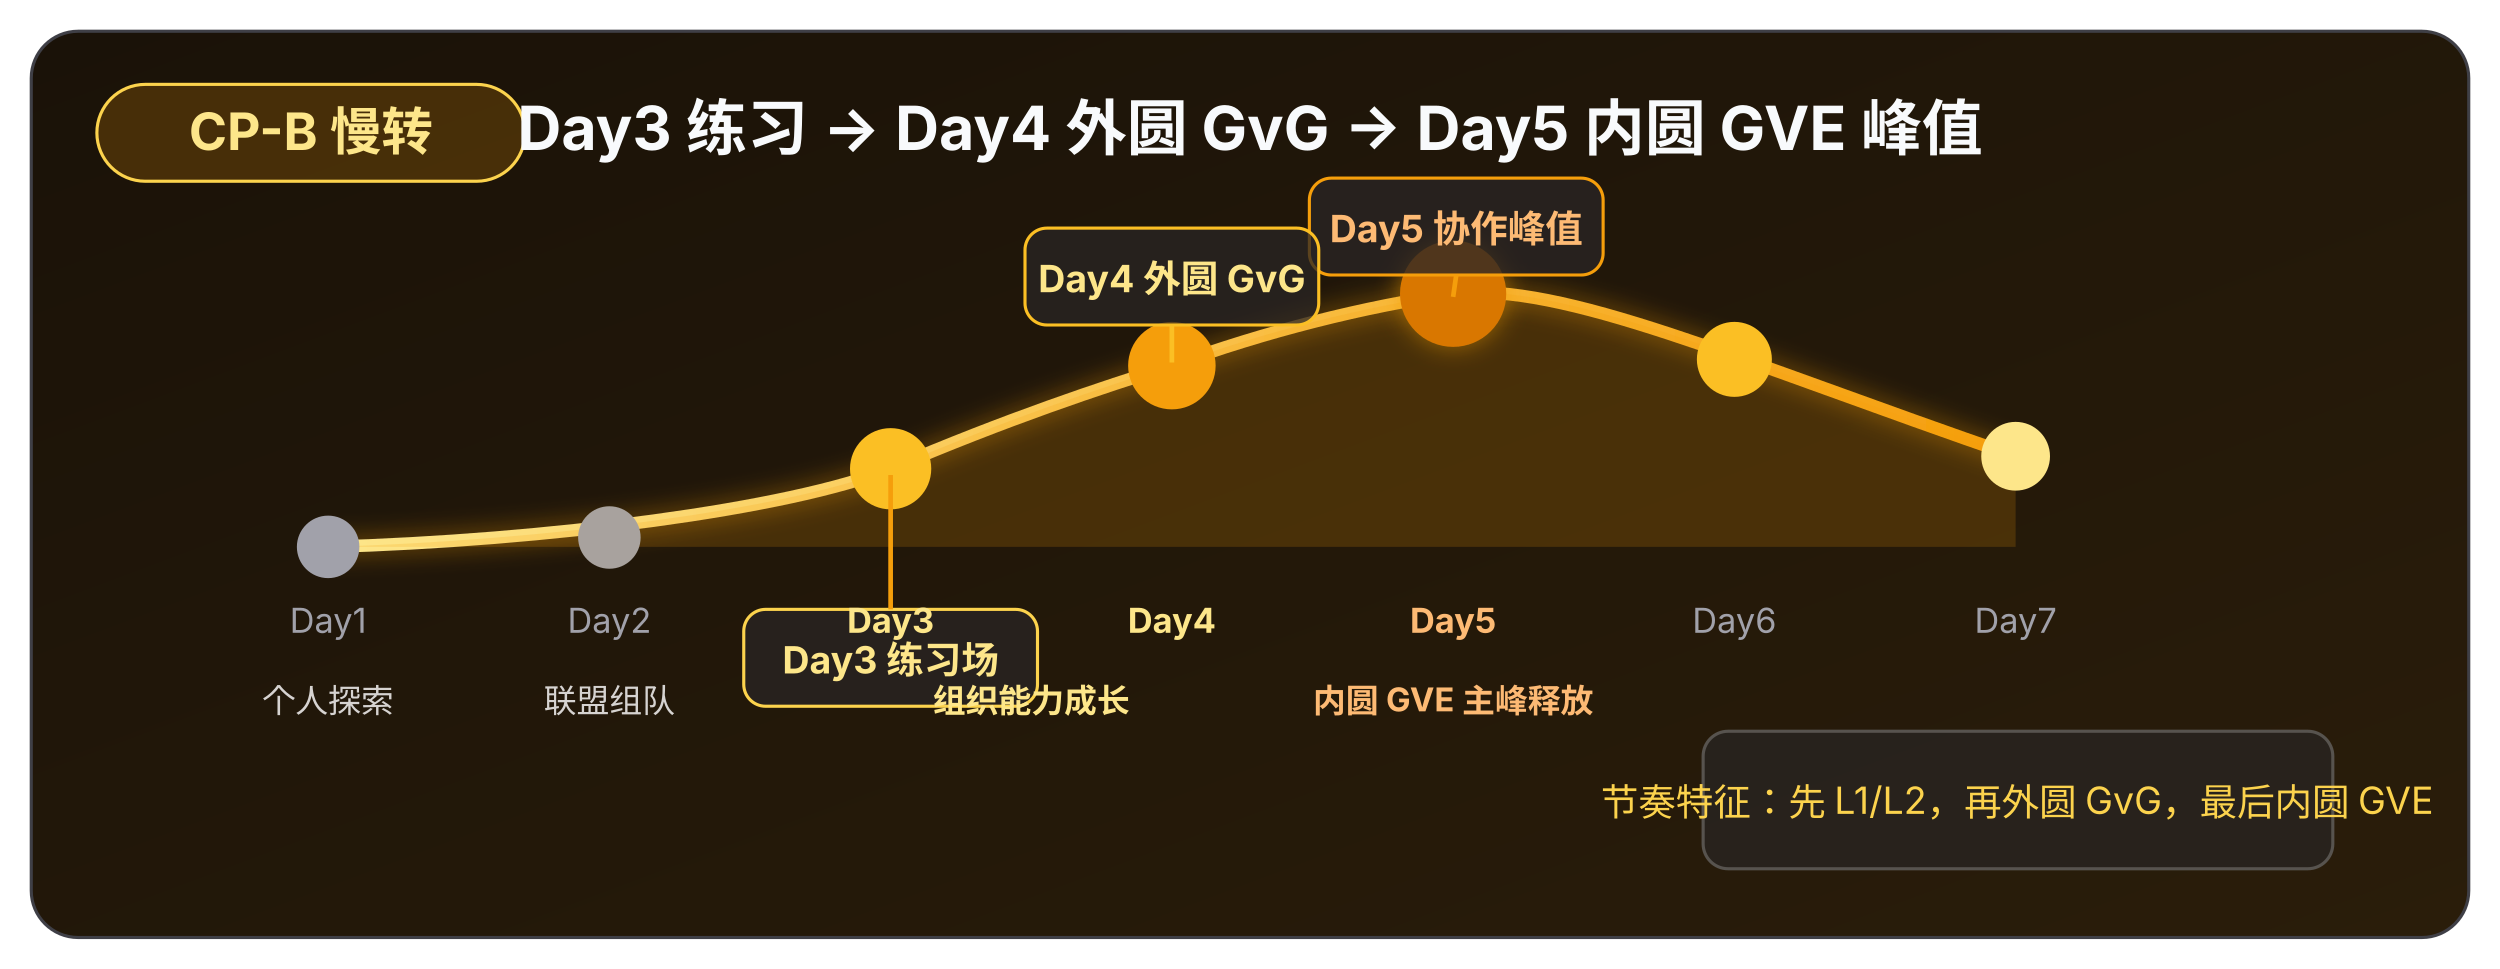
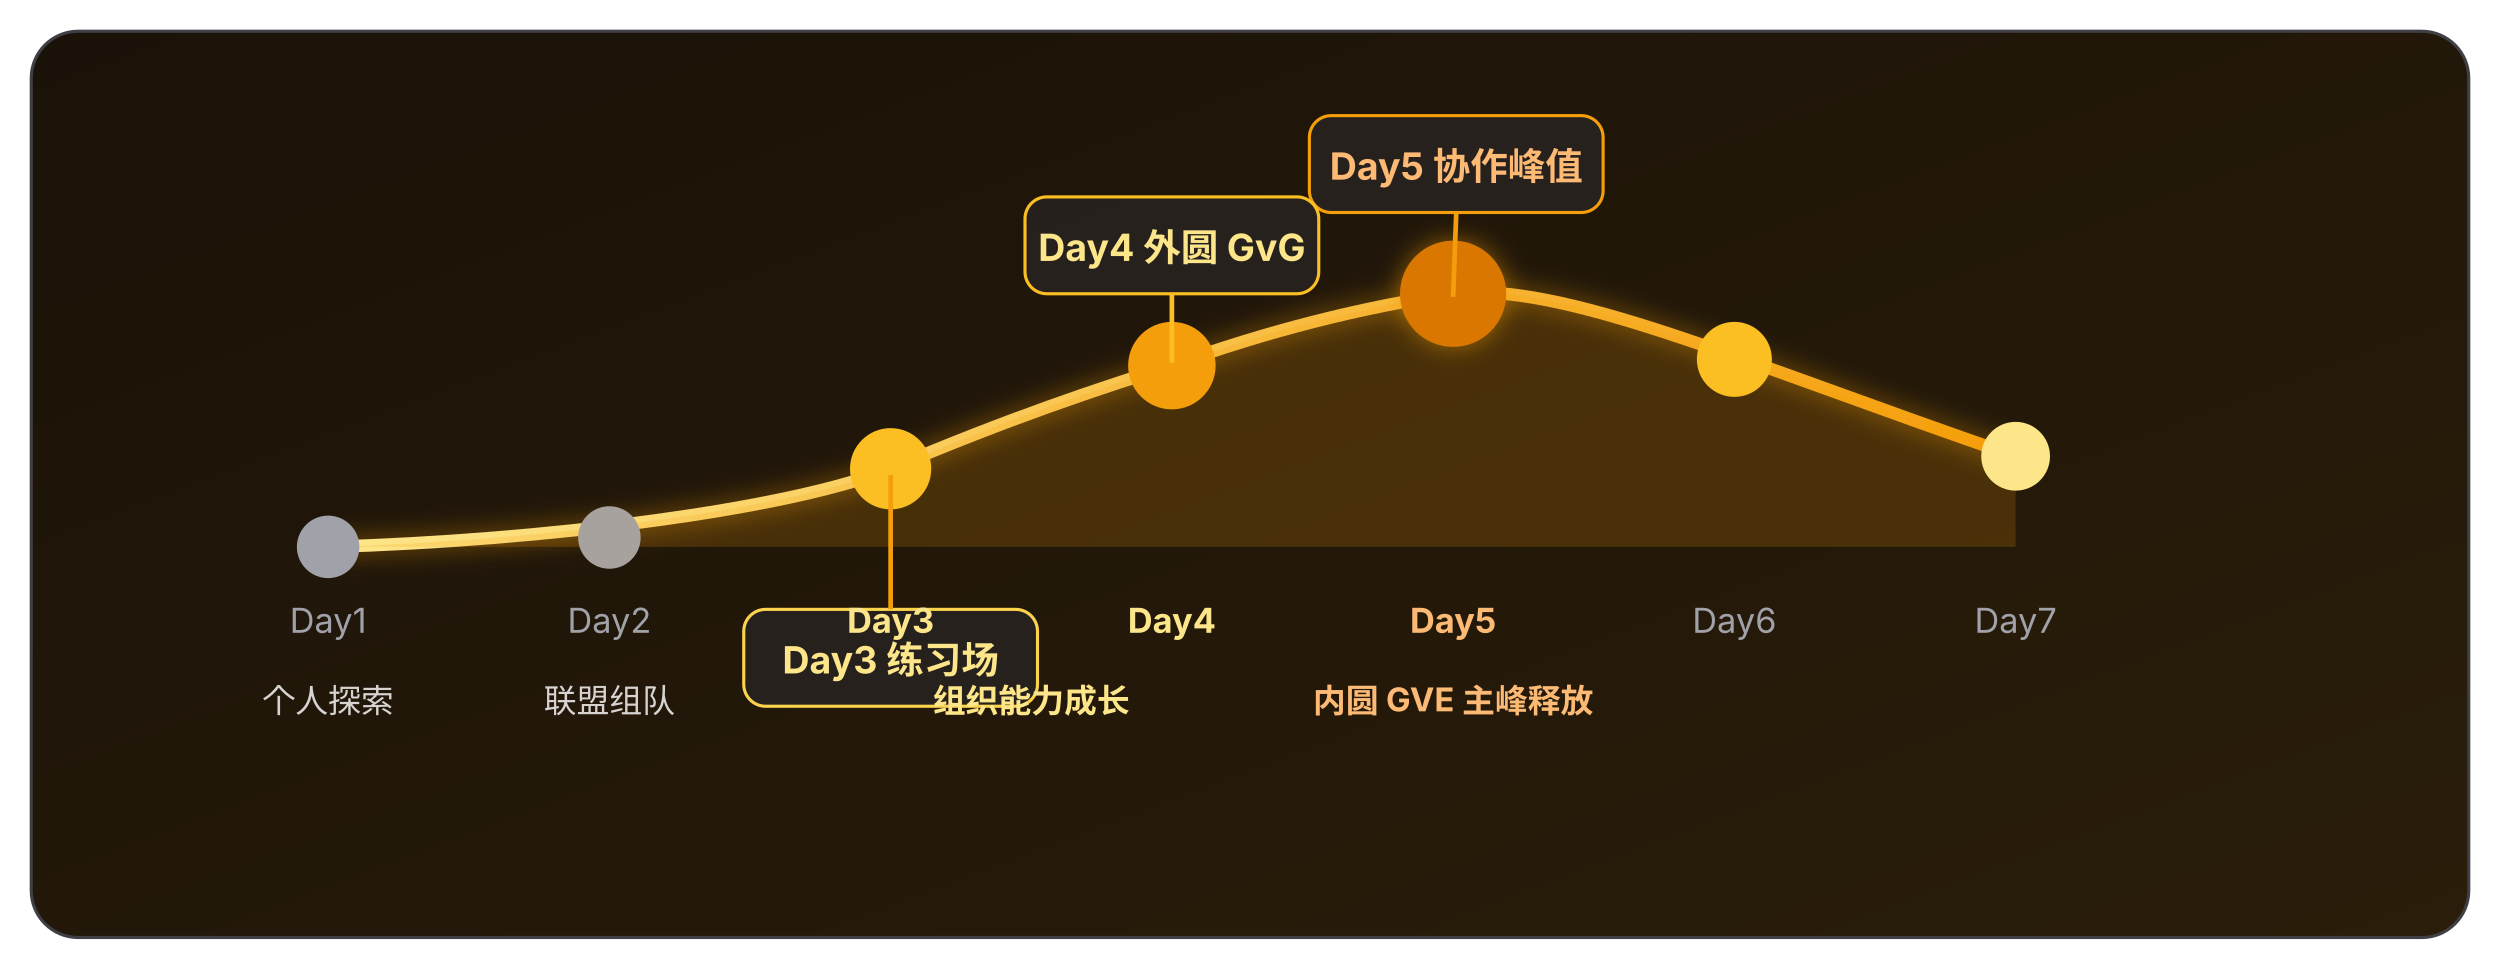
<svg xmlns="http://www.w3.org/2000/svg" width="1600" height="620" viewBox="0 0 1600 620" role="img" aria-labelledby="title desc">
  <defs>
    <linearGradient id="bgB" x1="0%" y1="0%" x2="100%" y2="100%">
      <stop offset="0%" stop-color="#1a1208" />
      <stop offset="100%" stop-color="#2a1d0a" />
    </linearGradient>
    <linearGradient id="lineB" x1="0%" y1="0%" x2="100%" y2="0%">
      <stop offset="0%" stop-color="#a8a29e" />
      <stop offset="100%" stop-color="#f59e0b" />
    </linearGradient>
    <linearGradient id="curveB" x1="0%" y1="0%" x2="100%" y2="0%">
      <stop offset="0%" stop-color="#fde68a" />
      <stop offset="100%" stop-color="#f59e0b" />
    </linearGradient>
    <filter id="glowB" x="-30%" y="-30%" width="160%" height="160%">
      <feDropShadow dx="0" dy="0" stdDeviation="8" flood-color="#f59e0b" flood-opacity="0.52" />
    </filter>
  </defs>
  <rect x="20" y="20" width="1560" height="580" rx="30" fill="url(#bgB)" />
  <rect x="20" y="20" width="1560" height="580" rx="30" fill="none" stroke="#3f3f46" stroke-width="2" />
-   <rect x="62" y="54" width="274" height="62" rx="31" fill="#f59e0b" fill-opacity="0.20" stroke="#fcd34d" stroke-width="2" />
-   <text x="199" y="96" fill="#fde68a" font-size="33" font-family="Inter,Segoe UI,Arial,sans-serif" font-weight="700" text-anchor="middle">CP-B 慢转</text>
-   <text x="800" y="96" fill="#f8fafc" font-size="39" font-family="Inter,Segoe UI,Arial,sans-serif" font-weight="700" text-anchor="middle">Day3 练习 → Day4 外圆 GvG → Day5 内圆 GVE 峰值</text>
  <line x1="170" y1="350" x2="1430" y2="350" stroke="url(#lineB)" stroke-width="12" stroke-linecap="round" opacity="0.9" />
  <path d="M210 350 C350 346 505 326 570 300 C645 268 705 248 750 234 C810 212 874 196 930 188 C1000 180 1110 230 1290 292" fill="none" stroke="url(#curveB)" stroke-width="8" stroke-linecap="round" filter="url(#glowB)" />
  <path d="M210 350 C350 346 505 326 570 300 C645 268 705 248 750 234 C810 212 874 196 930 188 C1000 180 1110 230 1290 292 L1290 350 L210 350 Z" fill="#f59e0b" fill-opacity="0.18" />
  <circle cx="210" cy="350" r="20" fill="#a1a1aa" />
  <circle cx="390" cy="344" r="20" fill="#a8a29e" />
  <circle cx="570" cy="300" r="26" fill="#fbbf24" />
  <circle cx="750" cy="234" r="28" fill="#f59e0b" />
  <circle cx="930" cy="188" r="34" fill="#d97706" filter="url(#glowB)" />
  <circle cx="1110" cy="230" r="24" fill="#fbbf24" />
  <circle cx="1290" cy="292" r="22" fill="#fde68a" />
  <rect x="476" y="390" width="188" height="62" rx="14" fill="#292524" fill-opacity="0.75" stroke="#fcd34d" stroke-width="2" />
  <text x="570" y="431" fill="#fde68a" font-size="24" font-family="Inter,Segoe UI,Arial,sans-serif" font-weight="700" text-anchor="middle">Day3 练习场</text>
  <line x1="570" y1="390" x2="570" y2="304" stroke="#f59e0b" stroke-width="3" />
-   <rect x="838" y="114" width="188" height="62" rx="14" fill="#292524" fill-opacity="0.78" stroke="#f59e0b" stroke-width="2" />
-   <text x="932" y="155" fill="#fdba74" font-size="24" font-family="Inter,Segoe UI,Arial,sans-serif" font-weight="700" text-anchor="middle">Day5 协作峰值</text>
-   <line x1="932" y1="176" x2="930" y2="190" stroke="#f59e0b" stroke-width="3" />
-   <rect x="656" y="146" width="188" height="62" rx="14" fill="#292524" fill-opacity="0.75" stroke="#fbbf24" stroke-width="2" />
-   <text x="750" y="187" fill="#fde68a" font-size="24" font-family="Inter,Segoe UI,Arial,sans-serif" font-weight="700" text-anchor="middle">Day4 外圆 GvG</text>
-   <line x1="750" y1="208" x2="750" y2="232" stroke="#fbbf24" stroke-width="3" />
+   <rect x="838" y="74" width="188" height="62" rx="14" fill="#292524" fill-opacity="0.78" stroke="#f59e0b" stroke-width="2" />
+   <text x="932" y="115" fill="#fdba74" font-size="24" font-family="Inter,Segoe UI,Arial,sans-serif" font-weight="700" text-anchor="middle">Day5 协作峰值</text>
+   <line x1="932" y1="136" x2="930" y2="190" stroke="#f59e0b" stroke-width="3" />
+   <rect x="656" y="126" width="188" height="62" rx="14" fill="#292524" fill-opacity="0.75" stroke="#fbbf24" stroke-width="2" />
+   <text x="750" y="167" fill="#fde68a" font-size="24" font-family="Inter,Segoe UI,Arial,sans-serif" font-weight="700" text-anchor="middle">Day4 外圆 GvG</text>
+   <line x1="750" y1="188" x2="750" y2="232" stroke="#fbbf24" stroke-width="3" />
  <text x="210" y="405" fill="#a1a1aa" font-size="22" font-family="Inter,Segoe UI,Arial,sans-serif" text-anchor="middle">Day1</text>
  <text x="390" y="405" fill="#a1a1aa" font-size="22" font-family="Inter,Segoe UI,Arial,sans-serif" text-anchor="middle">Day2</text>
  <text x="570" y="405" fill="#fde68a" font-size="22" font-family="Inter,Segoe UI,Arial,sans-serif" font-weight="700" text-anchor="middle">Day3</text>
  <text x="750" y="405" fill="#fde68a" font-size="22" font-family="Inter,Segoe UI,Arial,sans-serif" font-weight="700" text-anchor="middle">Day4</text>
  <text x="930" y="405" fill="#fdba74" font-size="22" font-family="Inter,Segoe UI,Arial,sans-serif" font-weight="700" text-anchor="middle">Day5</text>
  <text x="1110" y="405" fill="#a1a1aa" font-size="22" font-family="Inter,Segoe UI,Arial,sans-serif" text-anchor="middle">Day6</text>
  <text x="1290" y="405" fill="#a1a1aa" font-size="22" font-family="Inter,Segoe UI,Arial,sans-serif" text-anchor="middle">Day7</text>
  <text x="210" y="456" fill="#d6d3d1" font-size="21" font-family="Inter,Segoe UI,Arial,sans-serif" text-anchor="middle">个人探索</text>
  <text x="390" y="456" fill="#d6d3d1" font-size="21" font-family="Inter,Segoe UI,Arial,sans-serif" text-anchor="middle">联盟组队</text>
  <text x="660" y="456" fill="#fde68a" font-size="21" font-family="Inter,Segoe UI,Arial,sans-serif" font-weight="700" text-anchor="middle">组织能力成长</text>
  <text x="930" y="456" fill="#fdba74" font-size="21" font-family="Inter,Segoe UI,Arial,sans-serif" font-weight="700" text-anchor="middle">内圆 GVE 主峰释放</text>
-   <rect x="1090" y="468" width="403" height="88" rx="16" fill="#292524" fill-opacity="0.70" stroke="#57534e" stroke-width="2" />
-   <text x="1291" y="522" fill="#fcd34d" font-size="24" font-family="Inter,Segoe UI,Arial,sans-serif" text-anchor="middle">节奏特征：先 L1/L2，再外圆 GvG，最后内圆 GVE</text>
</svg>
